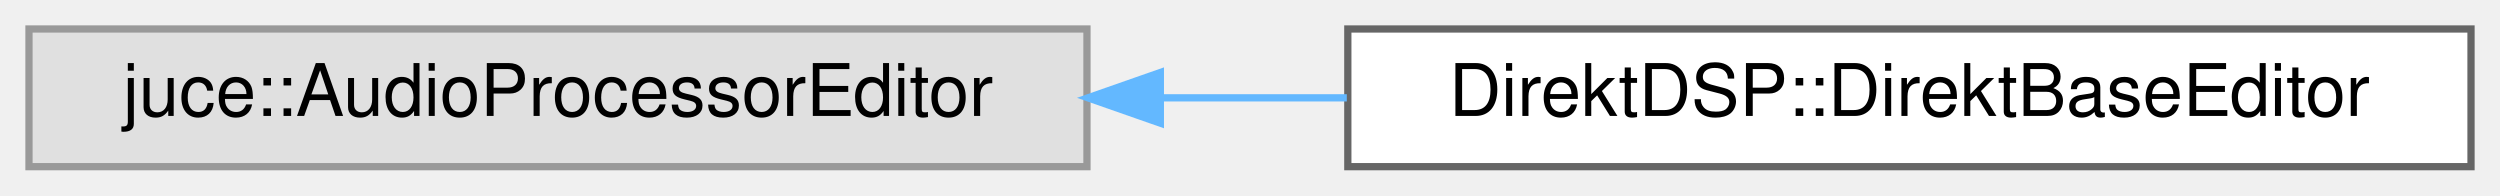
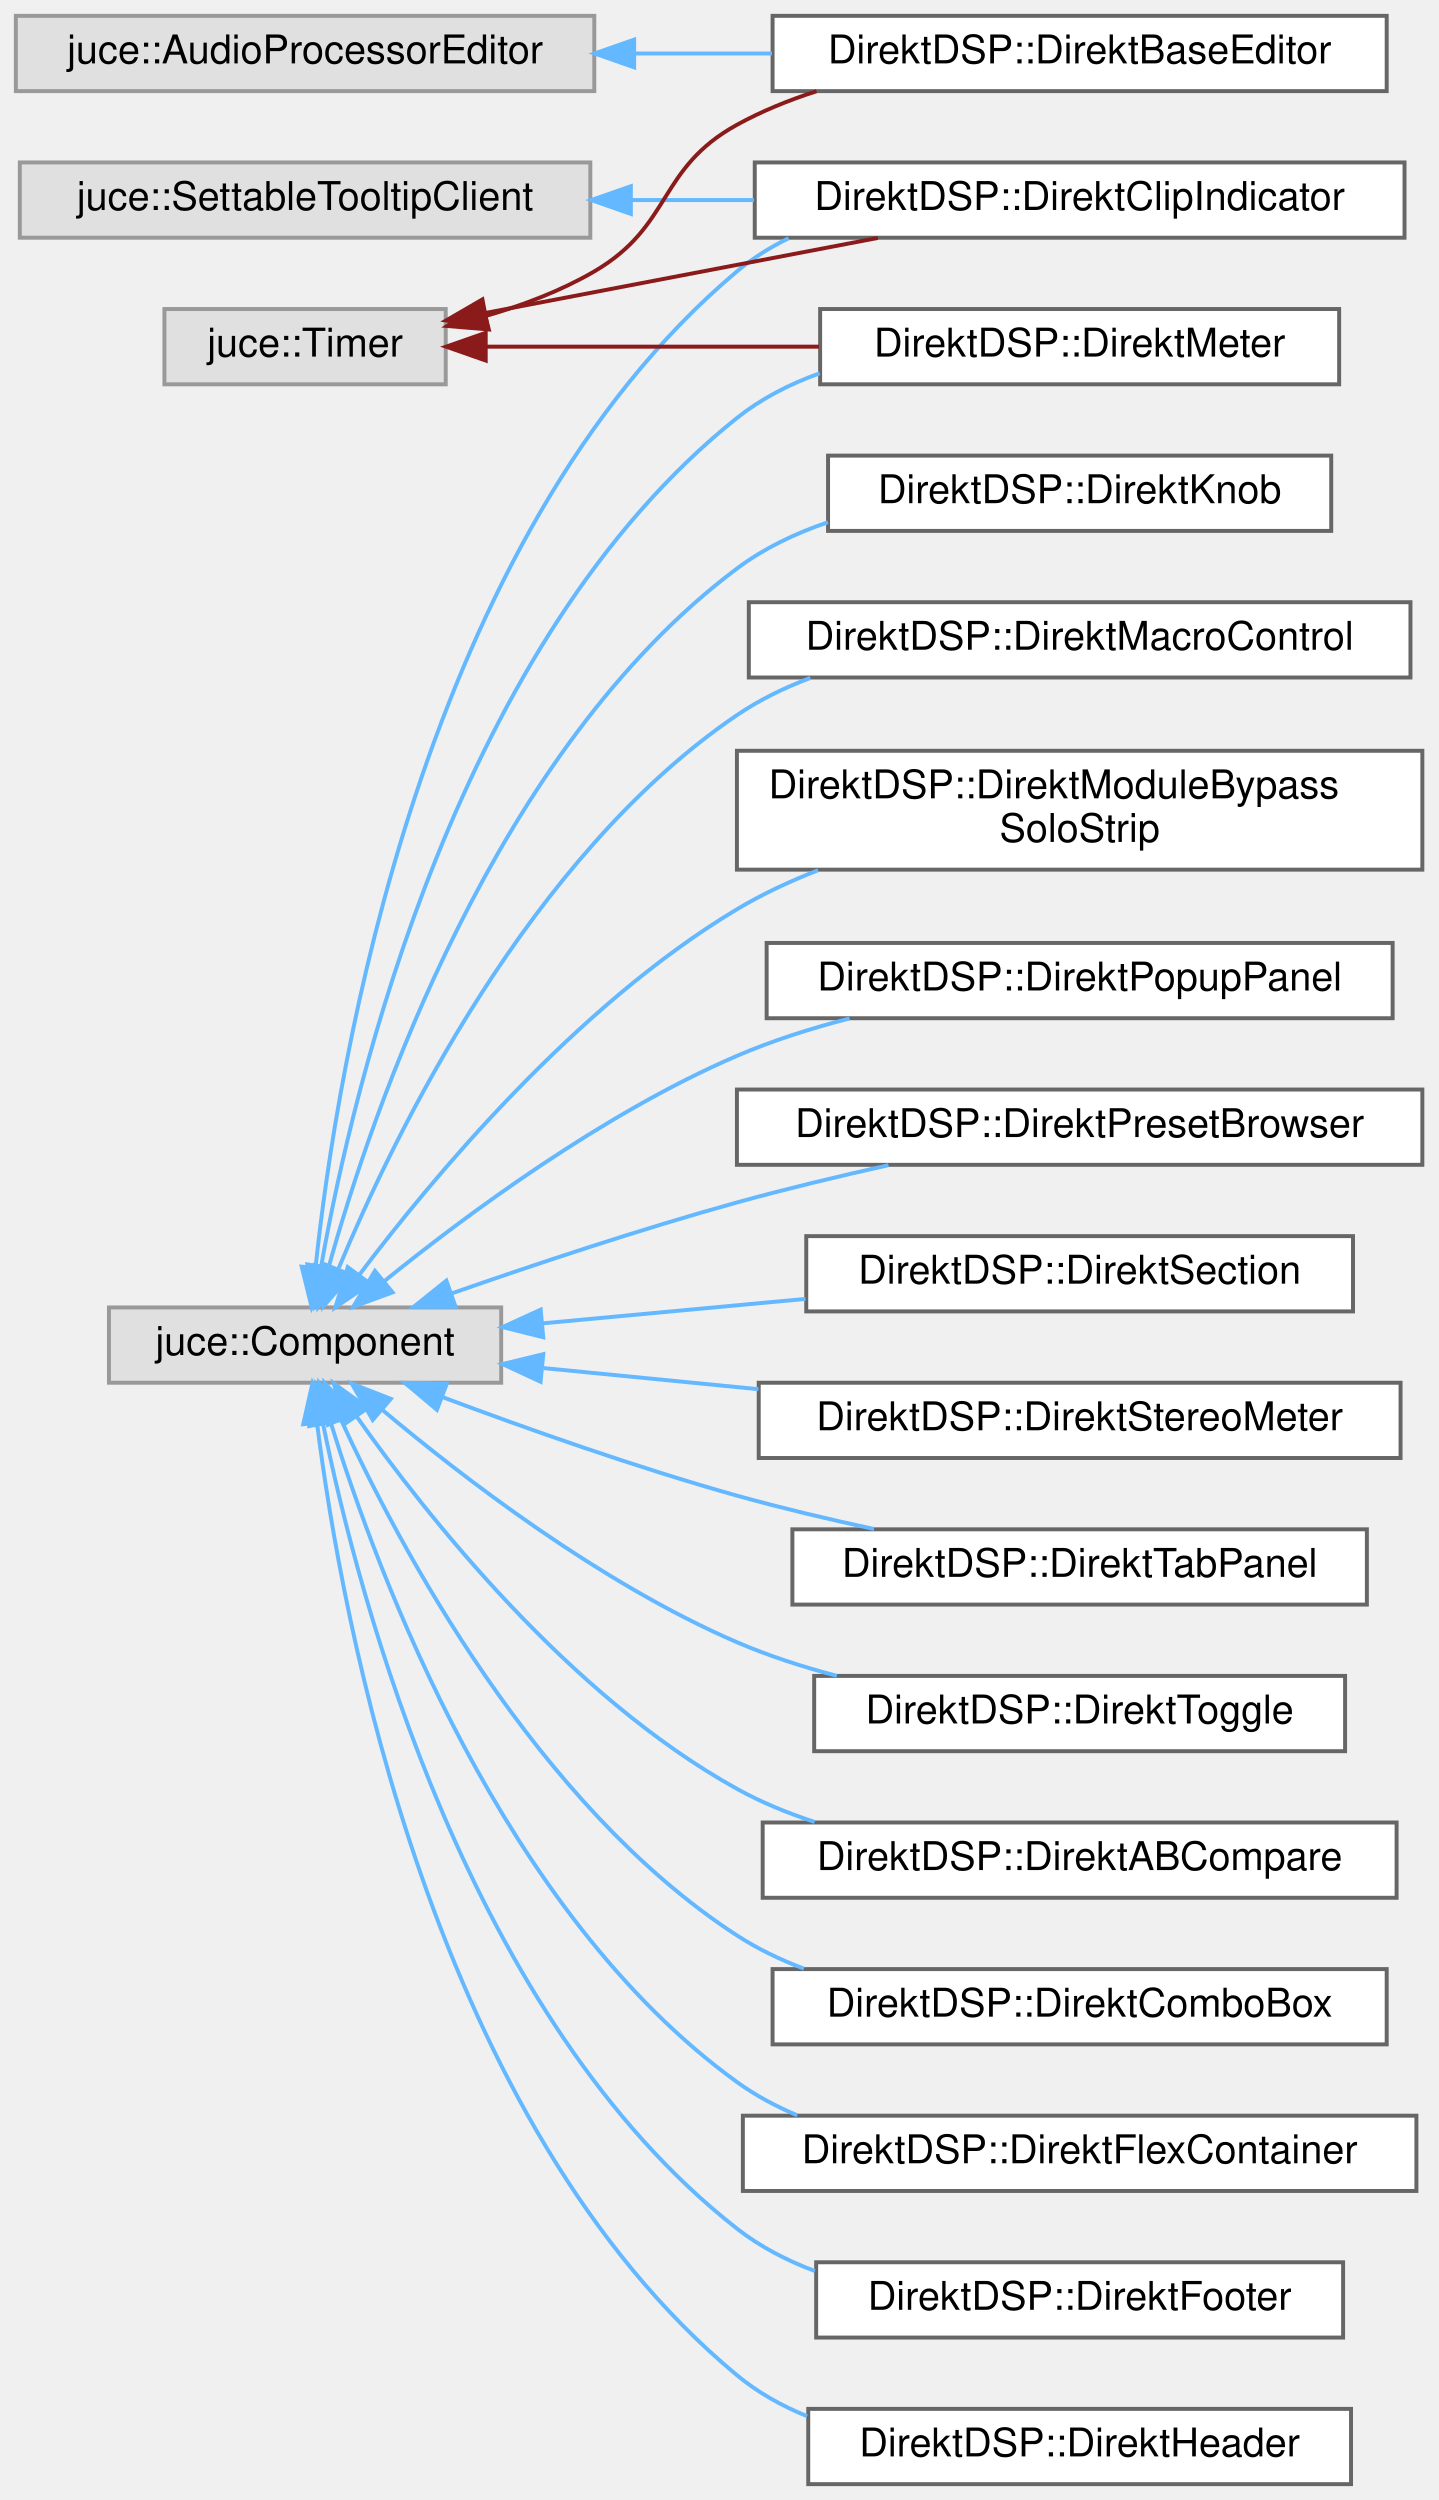
- <svg xmlns="http://www.w3.org/2000/svg" xmlns:xlink="http://www.w3.org/1999/xlink" width="345pt" height="27pt" viewBox="0.00 0.00 345.00 27.00">
-   <g id="graph0" class="graph" transform="scale(1 1) rotate(0) translate(4 23)">
+ <svg xmlns="http://www.w3.org/2000/svg" xmlns:xlink="http://www.w3.org/1999/xlink" width="363pt" height="631pt" viewBox="0.00 0.00 363.00 631.00">
+   <g id="graph0" class="graph" transform="scale(1 1) rotate(0) translate(4 627)">
    <g id="Node000000" class="node">
      <g id="a_Node000000">
        <a xlink:title=" ">
-           <polygon fill="#e0e0e0" stroke="#999999" points="146,-19 0,-19 0,0 146,0 146,-19" />
-           <text text-anchor="middle" x="73" y="-7" font-family="Helvetica,sans-Serif" font-size="10.00">juce::AudioProcessorEditor</text>
+           <polygon fill="#e0e0e0" stroke="#999999" points="146,-623 0,-623 0,-604 146,-604 146,-623" />
+           <text text-anchor="middle" x="73" y="-611" font-family="Helvetica,sans-Serif" font-size="10.00">juce::AudioProcessorEditor</text>
        </a>
      </g>
    </g>
    <g id="Node000001" class="node">
      <g id="a_Node000001">
        <a xlink:href="classDirektDSP_1_1DirektBaseEditor.html" target="_top" xlink:title=" ">
-           <polygon fill="white" stroke="#666666" points="337,-19 182,-19 182,0 337,0 337,-19" />
-           <text text-anchor="middle" x="259.5" y="-7" font-family="Helvetica,sans-Serif" font-size="10.00">DirektDSP::DirektBaseEditor</text>
+           <polygon fill="white" stroke="#666666" points="346,-623 191,-623 191,-604 346,-604 346,-623" />
+           <text text-anchor="middle" x="268.5" y="-611" font-family="Helvetica,sans-Serif" font-size="10.00">DirektDSP::DirektBaseEditor</text>
        </a>
      </g>
    </g>
    <g id="edge1_Node000000_Node000001" class="edge">
      <g id="a_edge1_Node000000_Node000001">
        <a xlink:title=" ">
-           <path fill="none" stroke="#63b8ff" d="M156.39,-9.5C164.86,-9.5 173.45,-9.5 181.86,-9.5" />
-           <polygon fill="#63b8ff" stroke="#63b8ff" points="156.13,-6 146.13,-9.5 156.13,-13 156.13,-6" />
+           <path fill="none" stroke="#63b8ff" d="M156.09,-613.5C167.62,-613.5 179.43,-613.5 190.85,-613.5" />
+           <polygon fill="#63b8ff" stroke="#63b8ff" points="156.05,-610 146.05,-613.5 156.05,-617 156.05,-610" />
+         </a>
+       </g>
+     </g>
+     <g id="Node000004" class="node">
+       <g id="a_Node000004">
+         <a xlink:title=" ">
+           <polygon fill="#e0e0e0" stroke="#999999" points="122.5,-297 23.5,-297 23.5,-278 122.5,-278 122.5,-297" />
+           <text text-anchor="middle" x="73" y="-285" font-family="Helvetica,sans-Serif" font-size="10.00">juce::Component</text>
+         </a>
+       </g>
+     </g>
+     <g id="Node000005" class="node">
+       <g id="a_Node000005">
+         <a xlink:href="classDirektDSP_1_1DirektABCompare.html" target="_top" xlink:title="A/B compare control that stores two APVTS snapshots and lets the user switch between them.">
+           <polygon fill="white" stroke="#666666" points="348.5,-167 188.5,-167 188.5,-148 348.5,-148 348.5,-167" />
+           <text text-anchor="middle" x="268.5" y="-155" font-family="Helvetica,sans-Serif" font-size="10.00">DirektDSP::DirektABCompare</text>
+         </a>
+       </g>
+     </g>
+     <g id="edge2_Node000004_Node000005" class="edge">
+       <g id="a_edge2_Node000004_Node000005">
+         <a xlink:title=" ">
+           <path fill="none" stroke="#63b8ff" d="M85.95,-269.56C103.74,-244.35 139.69,-198.92 182,-175.5 188.1,-172.12 194.78,-169.37 201.61,-167.14" />
+           <polygon fill="#63b8ff" stroke="#63b8ff" points="83.03,-267.63 80.24,-277.85 88.79,-271.6 83.03,-267.63" />
+         </a>
+       </g>
+     </g>
+     <g id="Node000003" class="node">
+       <g id="a_Node000003">
+         <a xlink:href="classDirektDSP_1_1DirektClipIndicator.html" target="_top" xlink:title="A small LED indicator that lights red when the signal has clipped (&gt;= 0 dBFS).">
+           <polygon fill="white" stroke="#666666" points="350.5,-586 186.5,-586 186.5,-567 350.5,-567 350.5,-586" />
+           <text text-anchor="middle" x="268.5" y="-574" font-family="Helvetica,sans-Serif" font-size="10.00">DirektDSP::DirektClipIndicator</text>
+         </a>
+       </g>
+     </g>
+     <g id="edge3_Node000004_Node000003" class="edge">
+       <g id="a_edge3_Node000004_Node000003">
+         <a xlink:title=" ">
+           <path fill="none" stroke="#63b8ff" d="M75.65,-307.16C80.99,-357.44 102.37,-491.49 182,-558.5 185.95,-561.82 190.35,-564.58 195.03,-566.86" />
+           <polygon fill="#63b8ff" stroke="#63b8ff" points="79.12,-306.62 74.68,-297 72.15,-307.29 79.12,-306.62" />
+         </a>
+       </g>
+     </g>
+     <g id="Node000006" class="node">
+       <g id="a_Node000006">
+         <a xlink:href="classDirektDSP_1_1DirektComboBox.html" target="_top" xlink:title=" ">
+           <polygon fill="white" stroke="#666666" points="346,-130 191,-130 191,-111 346,-111 346,-130" />
+           <text text-anchor="middle" x="268.5" y="-118" font-family="Helvetica,sans-Serif" font-size="10.00">DirektDSP::DirektComboBox</text>
+         </a>
+       </g>
+     </g>
+     <g id="edge4_Node000004_Node000006" class="edge">
+       <g id="a_edge4_Node000004_Node000006">
+         <a xlink:title=" ">
+           <path fill="none" stroke="#63b8ff" d="M82.01,-268.77C96.77,-236.63 131.45,-171.29 182,-138.5 187.22,-135.11 192.96,-132.35 198.92,-130.1" />
+           <polygon fill="#63b8ff" stroke="#63b8ff" points="78.79,-267.39 77.92,-277.95 85.18,-270.24 78.79,-267.39" />
+         </a>
+       </g>
+     </g>
+     <g id="Node000007" class="node">
+       <g id="a_Node000007">
+         <a xlink:href="classDirektDSP_1_1DirektFlexContainer.html" target="_top" xlink:title=" ">
+           <polygon fill="white" stroke="#666666" points="353.5,-93 183.5,-93 183.5,-74 353.5,-74 353.5,-93" />
+           <text text-anchor="middle" x="268.5" y="-81" font-family="Helvetica,sans-Serif" font-size="10.00">DirektDSP::DirektFlexContainer</text>
+         </a>
+       </g>
+     </g>
+     <g id="edge5_Node000004_Node000007" class="edge">
+       <g id="a_edge5_Node000004_Node000007">
+         <a xlink:title=" ">
+           <path fill="none" stroke="#63b8ff" d="M79.46,-267.98C91.29,-229.56 123.07,-144.12 182,-101.5 186.67,-98.12 191.84,-95.35 197.25,-93.08" />
+           <polygon fill="#63b8ff" stroke="#63b8ff" points="76.01,-267.32 76.54,-277.9 82.73,-269.3 76.01,-267.32" />
+         </a>
+       </g>
+     </g>
+     <g id="Node000008" class="node">
+       <g id="a_Node000008">
+         <a xlink:href="classDirektDSP_1_1DirektFooter.html" target="_top" xlink:title=" ">
+           <polygon fill="white" stroke="#666666" points="335,-56 202,-56 202,-37 335,-37 335,-56" />
+           <text text-anchor="middle" x="268.5" y="-44" font-family="Helvetica,sans-Serif" font-size="10.00">DirektDSP::DirektFooter</text>
+         </a>
+       </g>
+     </g>
+     <g id="edge6_Node000004_Node000008" class="edge">
+       <g id="a_edge6_Node000004_Node000008">
+         <a xlink:title=" ">
+           <path fill="none" stroke="#63b8ff" d="M77.56,-267.51C86.54,-223.39 114.35,-117.4 182,-64.5 187.86,-59.92 194.6,-56.44 201.68,-53.79" />
+           <polygon fill="#63b8ff" stroke="#63b8ff" points="74.09,-267.07 75.64,-277.55 80.96,-268.39 74.09,-267.07" />
+         </a>
+       </g>
+     </g>
+     <g id="Node000009" class="node">
+       <g id="a_Node000009">
+         <a xlink:href="classDirektDSP_1_1DirektHeader.html" target="_top" xlink:title=" ">
+           <polygon fill="white" stroke="#666666" points="337,-19 200,-19 200,0 337,0 337,-19" />
+           <text text-anchor="middle" x="268.5" y="-7" font-family="Helvetica,sans-Serif" font-size="10.00">DirektDSP::DirektHeader</text>
+         </a>
+       </g>
+     </g>
+     <g id="edge7_Node000004_Node000009" class="edge">
+       <g id="a_edge7_Node000004_Node000009">
+         <a xlink:title=" ">
+           <path fill="none" stroke="#63b8ff" d="M76.04,-267.65C82.21,-218.63 105.19,-91.19 182,-27.5 187.25,-23.14 193.3,-19.76 199.71,-17.15" />
+           <polygon fill="#63b8ff" stroke="#63b8ff" points="72.54,-267.52 74.87,-277.86 79.49,-268.32 72.54,-267.52" />
+         </a>
+       </g>
+     </g>
+     <g id="Node000010" class="node">
+       <g id="a_Node000010">
+         <a xlink:href="classDirektDSP_1_1DirektKnob.html" target="_top" xlink:title=" ">
+           <polygon fill="white" stroke="#666666" points="332,-512 205,-512 205,-493 332,-493 332,-512" />
+           <text text-anchor="middle" x="268.5" y="-500" font-family="Helvetica,sans-Serif" font-size="10.00">DirektDSP::DirektKnob</text>
+         </a>
+       </g>
+     </g>
+     <g id="edge8_Node000004_Node000010" class="edge">
+       <g id="a_edge8_Node000004_Node000010">
+         <a xlink:title=" ">
+           <path fill="none" stroke="#63b8ff" d="M78.88,-306.91C89.96,-346.72 120.89,-437.72 182,-483.5 188.82,-488.61 196.74,-492.39 204.96,-495.18" />
+           <polygon fill="#63b8ff" stroke="#63b8ff" points="82.23,-305.88 76.28,-297.12 75.47,-307.68 82.23,-305.88" />
+         </a>
+       </g>
+     </g>
+     <g id="Node000011" class="node">
+       <g id="a_Node000011">
+         <a xlink:href="classDirektDSP_1_1DirektMacroControl.html" target="_top" xlink:title="One macro knob that drives multiple parameters.">
+           <polygon fill="white" stroke="#666666" points="352,-475 185,-475 185,-456 352,-456 352,-475" />
+           <text text-anchor="middle" x="268.5" y="-463" font-family="Helvetica,sans-Serif" font-size="10.00">DirektDSP::DirektMacroControl</text>
+         </a>
+       </g>
+     </g>
+     <g id="edge9_Node000004_Node000011" class="edge">
+       <g id="a_edge9_Node000004_Node000011">
+         <a xlink:title=" ">
+           <path fill="none" stroke="#63b8ff" d="M81.49,-306.93C95.64,-340.93 129.68,-410.98 182,-446.5 187.66,-450.34 193.97,-453.42 200.53,-455.89" />
+           <polygon fill="#63b8ff" stroke="#63b8ff" points="84.57,-305.22 77.59,-297.24 78.08,-307.83 84.57,-305.22" />
+         </a>
+       </g>
+     </g>
+     <g id="Node000012" class="node">
+       <g id="a_Node000012">
+         <a xlink:href="classDirektDSP_1_1DirektMeter.html" target="_top" xlink:title=" ">
+           <polygon fill="white" stroke="#666666" points="334,-549 203,-549 203,-530 334,-530 334,-549" />
+           <text text-anchor="middle" x="268.5" y="-537" font-family="Helvetica,sans-Serif" font-size="10.00">DirektDSP::DirektMeter</text>
+         </a>
+       </g>
+     </g>
+     <g id="edge10_Node000004_Node000012" class="edge">
+       <g id="a_edge10_Node000004_Node000012">
+         <a xlink:title=" ">
+           <path fill="none" stroke="#63b8ff" d="M77.08,-307.52C85.21,-353.19 111.68,-465.45 182,-521.5 188.17,-526.42 195.36,-530.08 202.9,-532.79" />
+           <polygon fill="#63b8ff" stroke="#63b8ff" points="80.49,-306.7 75.39,-297.42 73.59,-307.86 80.49,-306.7" />
+         </a>
+       </g>
+     </g>
+     <g id="Node000013" class="node">
+       <g id="a_Node000013">
+         <a xlink:href="classDirektDSP_1_1DirektModuleBypassSoloStrip.html" target="_top" xlink:title="Compact bypass and solo toggles for a module section title bar.">
+           <polygon fill="white" stroke="#666666" points="355,-437.5 182,-437.5 182,-407.5 355,-407.5 355,-437.5" />
+           <text text-anchor="start" x="190" y="-425.5" font-family="Helvetica,sans-Serif" font-size="10.00">DirektDSP::DirektModuleBypass</text>
+           <text text-anchor="middle" x="268.5" y="-414.5" font-family="Helvetica,sans-Serif" font-size="10.00">SoloStrip</text>
+         </a>
+       </g>
+     </g>
+     <g id="edge11_Node000004_Node000013" class="edge">
+       <g id="a_edge11_Node000004_Node000013">
+         <a xlink:title=" ">
+           <path fill="none" stroke="#63b8ff" d="M86.79,-305.37C105.15,-329.73 141.28,-373.12 182,-397.5 188.37,-401.31 195.36,-404.58 202.5,-407.36" />
+           <polygon fill="#63b8ff" stroke="#63b8ff" points="89.4,-303.01 80.65,-297.04 83.77,-307.17 89.4,-303.01" />
+         </a>
+       </g>
+     </g>
+     <g id="Node000014" class="node">
+       <g id="a_Node000014">
+         <a xlink:href="classDirektDSP_1_1DirektPopupPanel.html" target="_top" xlink:title=" ">
+           <polygon fill="white" stroke="#666666" points="347.5,-389 189.5,-389 189.5,-370 347.5,-370 347.5,-389" />
+           <text text-anchor="middle" x="268.5" y="-377" font-family="Helvetica,sans-Serif" font-size="10.00">DirektDSP::DirektPopupPanel</text>
+         </a>
+       </g>
+     </g>
+     <g id="edge12_Node000004_Node000014" class="edge">
+       <g id="a_edge12_Node000004_Node000014">
+         <a xlink:title=" ">
+           <path fill="none" stroke="#63b8ff" d="M93.08,-303.7C113.7,-320.39 148.17,-345.94 182,-360.5 190.94,-364.35 200.75,-367.46 210.44,-369.96" />
+           <polygon fill="#63b8ff" stroke="#63b8ff" points="95.08,-300.81 85.14,-297.16 90.63,-306.22 95.08,-300.81" />
+         </a>
+       </g>
+     </g>
+     <g id="Node000015" class="node">
+       <g id="a_Node000015">
+         <a xlink:href="classDirektDSP_1_1DirektPresetBrowser.html" target="_top" xlink:title=" ">
+           <polygon fill="white" stroke="#666666" points="355,-352 182,-352 182,-333 355,-333 355,-352" />
+           <text text-anchor="middle" x="268.5" y="-340" font-family="Helvetica,sans-Serif" font-size="10.00">DirektDSP::DirektPresetBrowser</text>
+         </a>
+       </g>
+     </g>
+     <g id="edge13_Node000004_Node000015" class="edge">
+       <g id="a_edge13_Node000004_Node000015">
+         <a xlink:title=" ">
+           <path fill="none" stroke="#63b8ff" d="M109.83,-300.48C130.72,-307.78 157.66,-316.76 182,-323.5 194.31,-326.91 207.75,-330.13 220.25,-332.91" />
+           <polygon fill="#63b8ff" stroke="#63b8ff" points="110.99,-297.17 100.4,-297.15 108.66,-303.77 110.99,-297.17" />
+         </a>
+       </g>
+     </g>
+     <g id="Node000016" class="node">
+       <g id="a_Node000016">
+         <a xlink:href="classDirektDSP_1_1DirektSection.html" target="_top" xlink:title=" ">
+           <polygon fill="white" stroke="#666666" points="337.5,-315 199.5,-315 199.5,-296 337.5,-296 337.5,-315" />
+           <text text-anchor="middle" x="268.5" y="-303" font-family="Helvetica,sans-Serif" font-size="10.00">DirektDSP::DirektSection</text>
+         </a>
+       </g>
+     </g>
+     <g id="edge14_Node000004_Node000016" class="edge">
+       <g id="a_edge14_Node000004_Node000016">
+         <a xlink:title=" ">
+           <path fill="none" stroke="#63b8ff" d="M132.87,-292.98C153.85,-294.93 177.64,-297.14 199.32,-299.16" />
+           <polygon fill="#63b8ff" stroke="#63b8ff" points="133.11,-289.48 122.83,-292.04 132.46,-296.45 133.11,-289.48" />
+         </a>
+       </g>
+     </g>
+     <g id="Node000017" class="node">
+       <g id="a_Node000017">
+         <a xlink:href="classDirektDSP_1_1DirektStereoMeter.html" target="_top" xlink:title="A stereo meter pair (L + R) laid out side-by-side (vertical) or stacked top-to-bottom (horizontal ori...">
+           <polygon fill="white" stroke="#666666" points="349.5,-278 187.5,-278 187.5,-259 349.5,-259 349.5,-278" />
+           <text text-anchor="middle" x="268.5" y="-266" font-family="Helvetica,sans-Serif" font-size="10.00">DirektDSP::DirektStereoMeter</text>
+         </a>
+       </g>
+     </g>
+     <g id="edge15_Node000004_Node000017" class="edge">
+       <g id="a_edge15_Node000004_Node000017">
+         <a xlink:title=" ">
+           <path fill="none" stroke="#63b8ff" d="M133.22,-281.69C150.33,-280.01 169.29,-278.14 187.44,-276.36" />
+           <polygon fill="#63b8ff" stroke="#63b8ff" points="132.44,-278.24 122.83,-282.71 133.12,-285.21 132.44,-278.24" />
+         </a>
+       </g>
+     </g>
+     <g id="Node000018" class="node">
+       <g id="a_Node000018">
+         <a xlink:href="classDirektDSP_1_1DirektTabPanel.html" target="_top" xlink:title=" ">
+           <polygon fill="white" stroke="#666666" points="341,-241 196,-241 196,-222 341,-222 341,-241" />
+           <text text-anchor="middle" x="268.5" y="-229" font-family="Helvetica,sans-Serif" font-size="10.00">DirektDSP::DirektTabPanel</text>
+         </a>
+       </g>
+     </g>
+     <g id="edge16_Node000004_Node000018" class="edge">
+       <g id="a_edge16_Node000004_Node000018">
+         <a xlink:title=" ">
+           <path fill="none" stroke="#63b8ff" d="M107.65,-274.38C128.77,-266.47 156.72,-256.58 182,-249.5 193.1,-246.39 205.15,-243.54 216.6,-241.07" />
+           <polygon fill="#63b8ff" stroke="#63b8ff" points="106.27,-271.16 98.16,-277.98 108.75,-277.71 106.27,-271.16" />
+         </a>
+       </g>
+     </g>
+     <g id="Node000019" class="node">
+       <g id="a_Node000019">
+         <a xlink:href="classDirektDSP_1_1DirektToggle.html" target="_top" xlink:title=" ">
+           <polygon fill="white" stroke="#666666" points="335.5,-204 201.5,-204 201.5,-185 335.5,-185 335.5,-204" />
+           <text text-anchor="middle" x="268.5" y="-192" font-family="Helvetica,sans-Serif" font-size="10.00">DirektDSP::DirektToggle</text>
+         </a>
+       </g>
+     </g>
+     <g id="edge17_Node000004_Node000019" class="edge">
+       <g id="a_edge17_Node000004_Node000019">
+         <a xlink:title=" ">
+           <path fill="none" stroke="#63b8ff" d="M92.37,-271.26C112.82,-254.05 147.55,-227.36 182,-212.5 189.94,-209.08 198.58,-206.28 207.22,-204.01" />
+           <polygon fill="#63b8ff" stroke="#63b8ff" points="90.08,-268.61 84.77,-277.78 94.64,-273.93 90.08,-268.61" />
+         </a>
+       </g>
+     </g>
+     <g id="Node000020" class="node">
+       <g id="a_Node000020">
+         <a xlink:title=" ">
+           <polygon fill="#e0e0e0" stroke="#999999" points="145,-586 1,-586 1,-567 145,-567 145,-586" />
+           <text text-anchor="middle" x="73" y="-574" font-family="Helvetica,sans-Serif" font-size="10.00">juce::SettableTooltipClient</text>
+         </a>
+       </g>
+     </g>
+     <g id="edge18_Node000020_Node000003" class="edge">
+       <g id="a_edge18_Node000020_Node000003">
+         <a xlink:title=" ">
+           <path fill="none" stroke="#63b8ff" d="M155.36,-576.5C165.59,-576.5 176.06,-576.5 186.29,-576.5" />
+           <polygon fill="#63b8ff" stroke="#63b8ff" points="155.23,-573 145.23,-576.5 155.23,-580 155.23,-573" />
+         </a>
+       </g>
+     </g>
+     <g id="Node000002" class="node">
+       <g id="a_Node000002">
+         <a xlink:title=" ">
+           <polygon fill="#e0e0e0" stroke="#999999" points="108.5,-549 37.5,-549 37.5,-530 108.5,-530 108.5,-549" />
+           <text text-anchor="middle" x="73" y="-537" font-family="Helvetica,sans-Serif" font-size="10.00">juce::Timer</text>
+         </a>
+       </g>
+     </g>
+     <g id="edge19_Node000002_Node000001" class="edge">
+       <g id="a_edge19_Node000002_Node000001">
+         <a xlink:title=" ">
+           <path fill="none" stroke="#8b1a1a" d="M118.54,-547.23C127.99,-549.96 137.63,-553.61 146,-558.5 165.81,-570.07 161.9,-584.43 182,-595.5 188.25,-598.94 195.08,-601.72 202.08,-603.97" />
+           <polygon fill="#8b1a1a" stroke="#8b1a1a" points="119.38,-543.84 108.82,-544.72 117.63,-550.61 119.38,-543.84" />
+         </a>
+       </g>
+     </g>
+     <g id="edge20_Node000002_Node000003" class="edge">
+       <g id="a_edge20_Node000002_Node000003">
+         <a xlink:title=" ">
+           <path fill="none" stroke="#8b1a1a" d="M118.63,-548.03C148.19,-553.69 186.99,-561.11 217.57,-566.95" />
+           <polygon fill="#8b1a1a" stroke="#8b1a1a" points="119.07,-544.56 108.59,-546.11 117.76,-551.43 119.07,-544.56" />
+         </a>
+       </g>
+     </g>
+     <g id="edge21_Node000002_Node000012" class="edge">
+       <g id="a_edge21_Node000002_Node000012">
+         <a xlink:title=" ">
+           <path fill="none" stroke="#8b1a1a" d="M118.84,-539.5C143.74,-539.5 175.16,-539.5 202.7,-539.5" />
+           <polygon fill="#8b1a1a" stroke="#8b1a1a" points="118.59,-536 108.59,-539.5 118.59,-543 118.59,-536" />
        </a>
      </g>
    </g>
  </g>
</svg>
